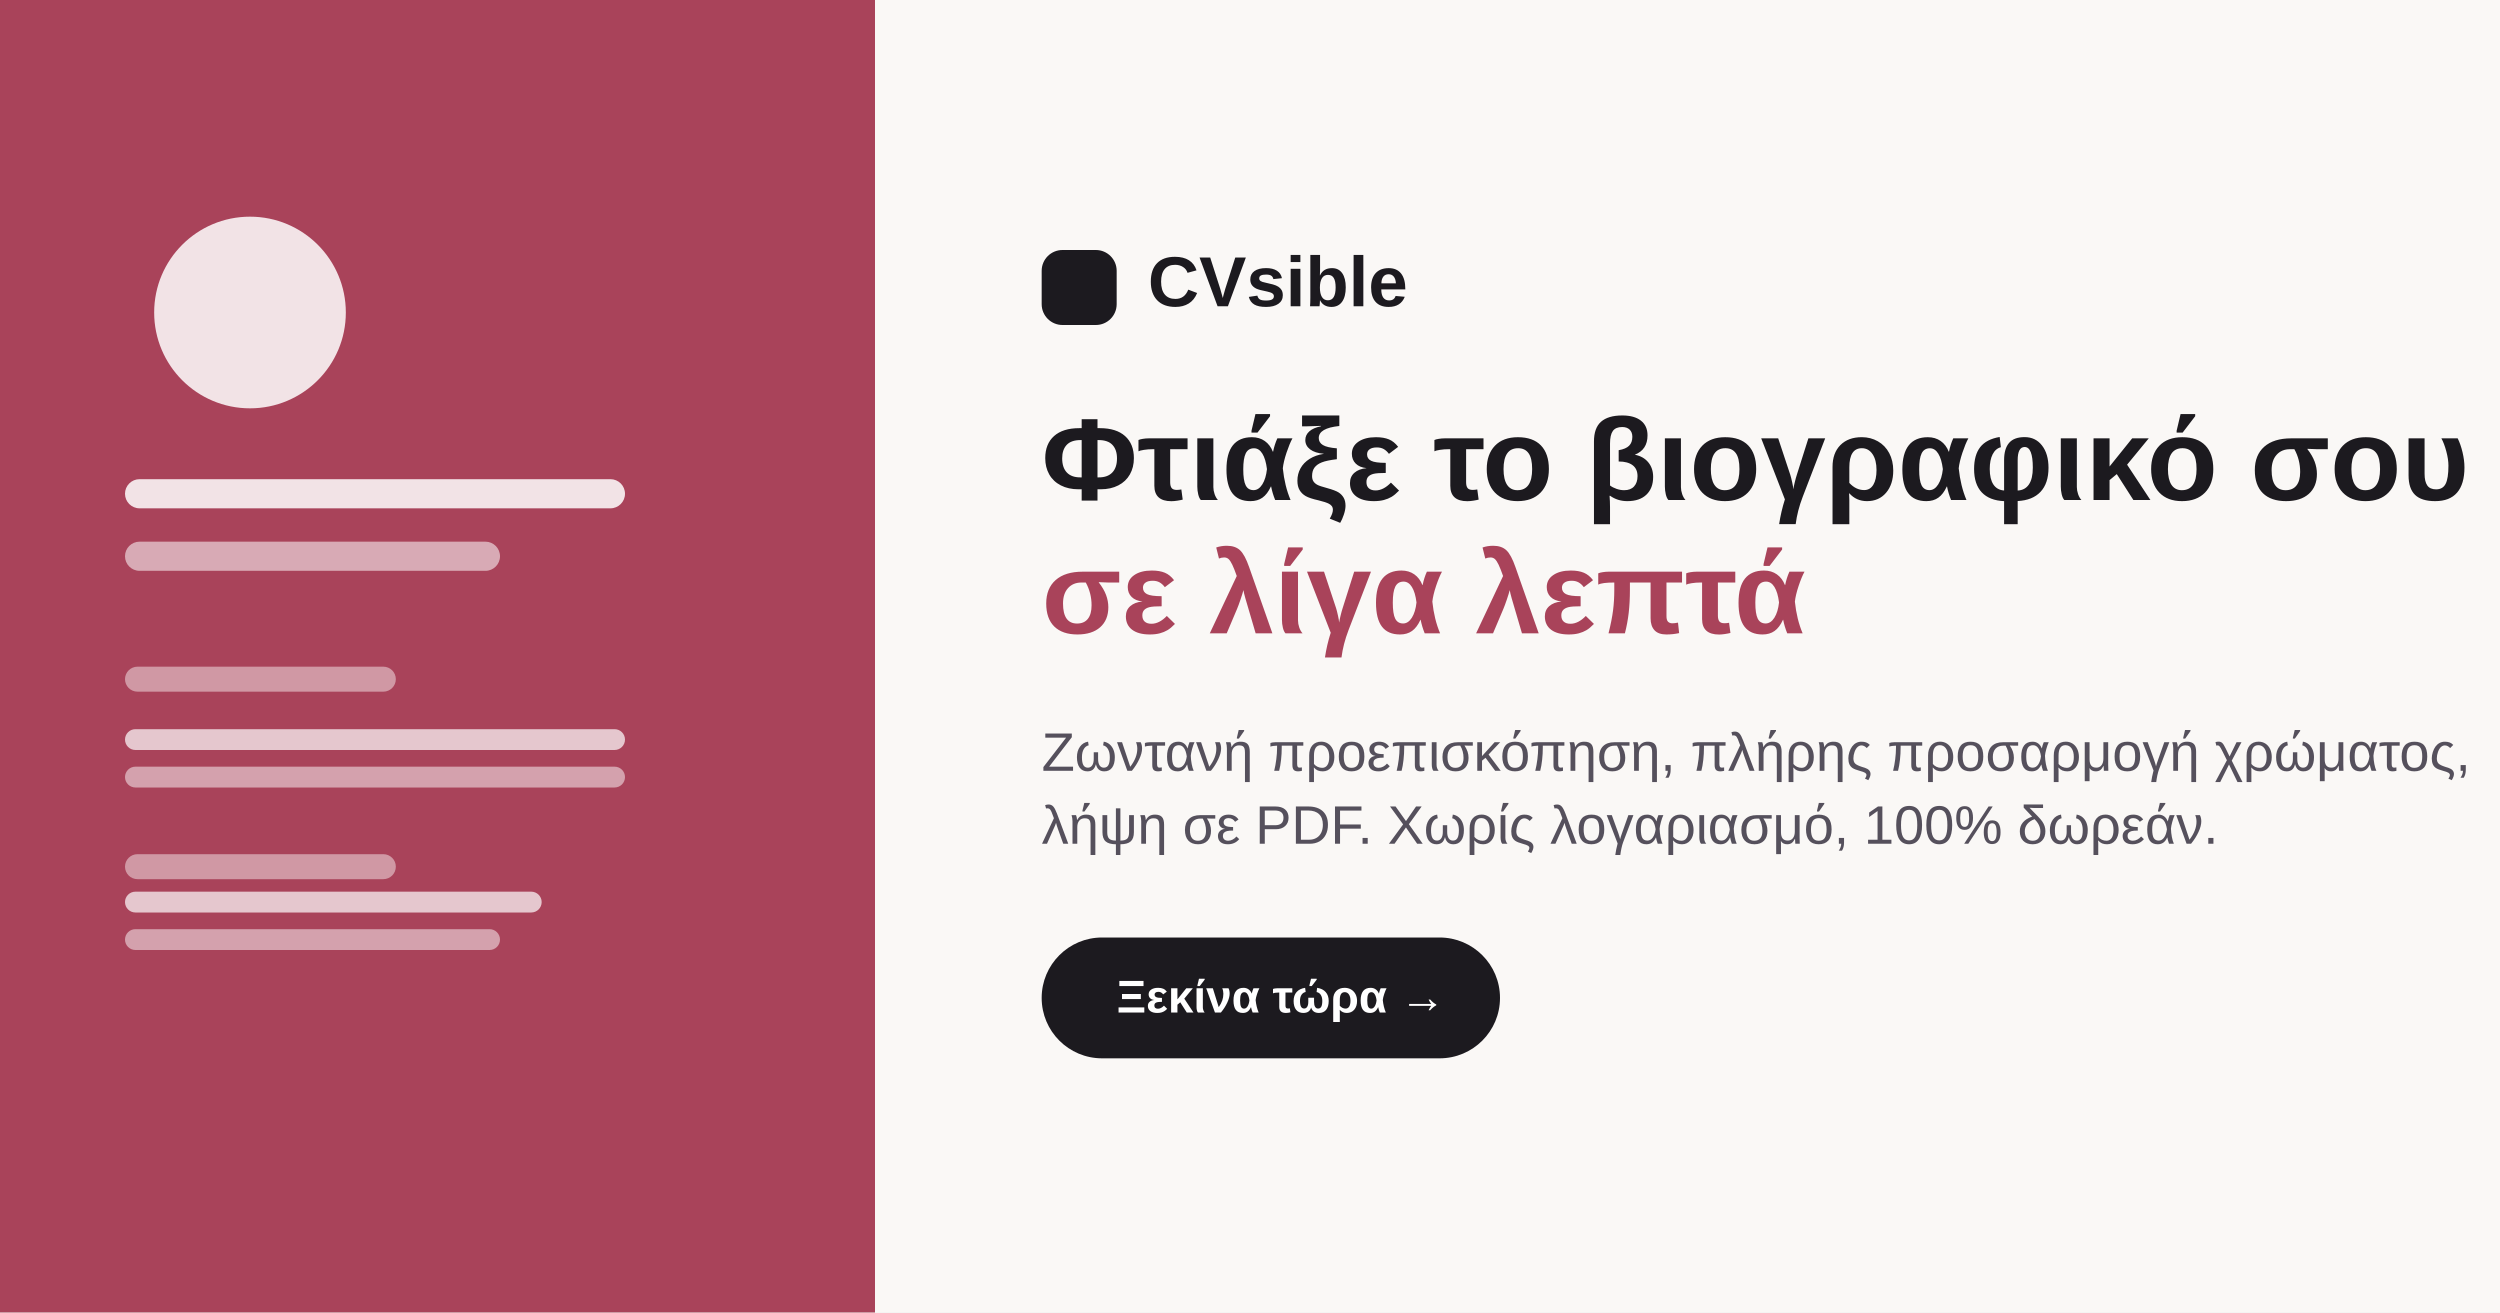
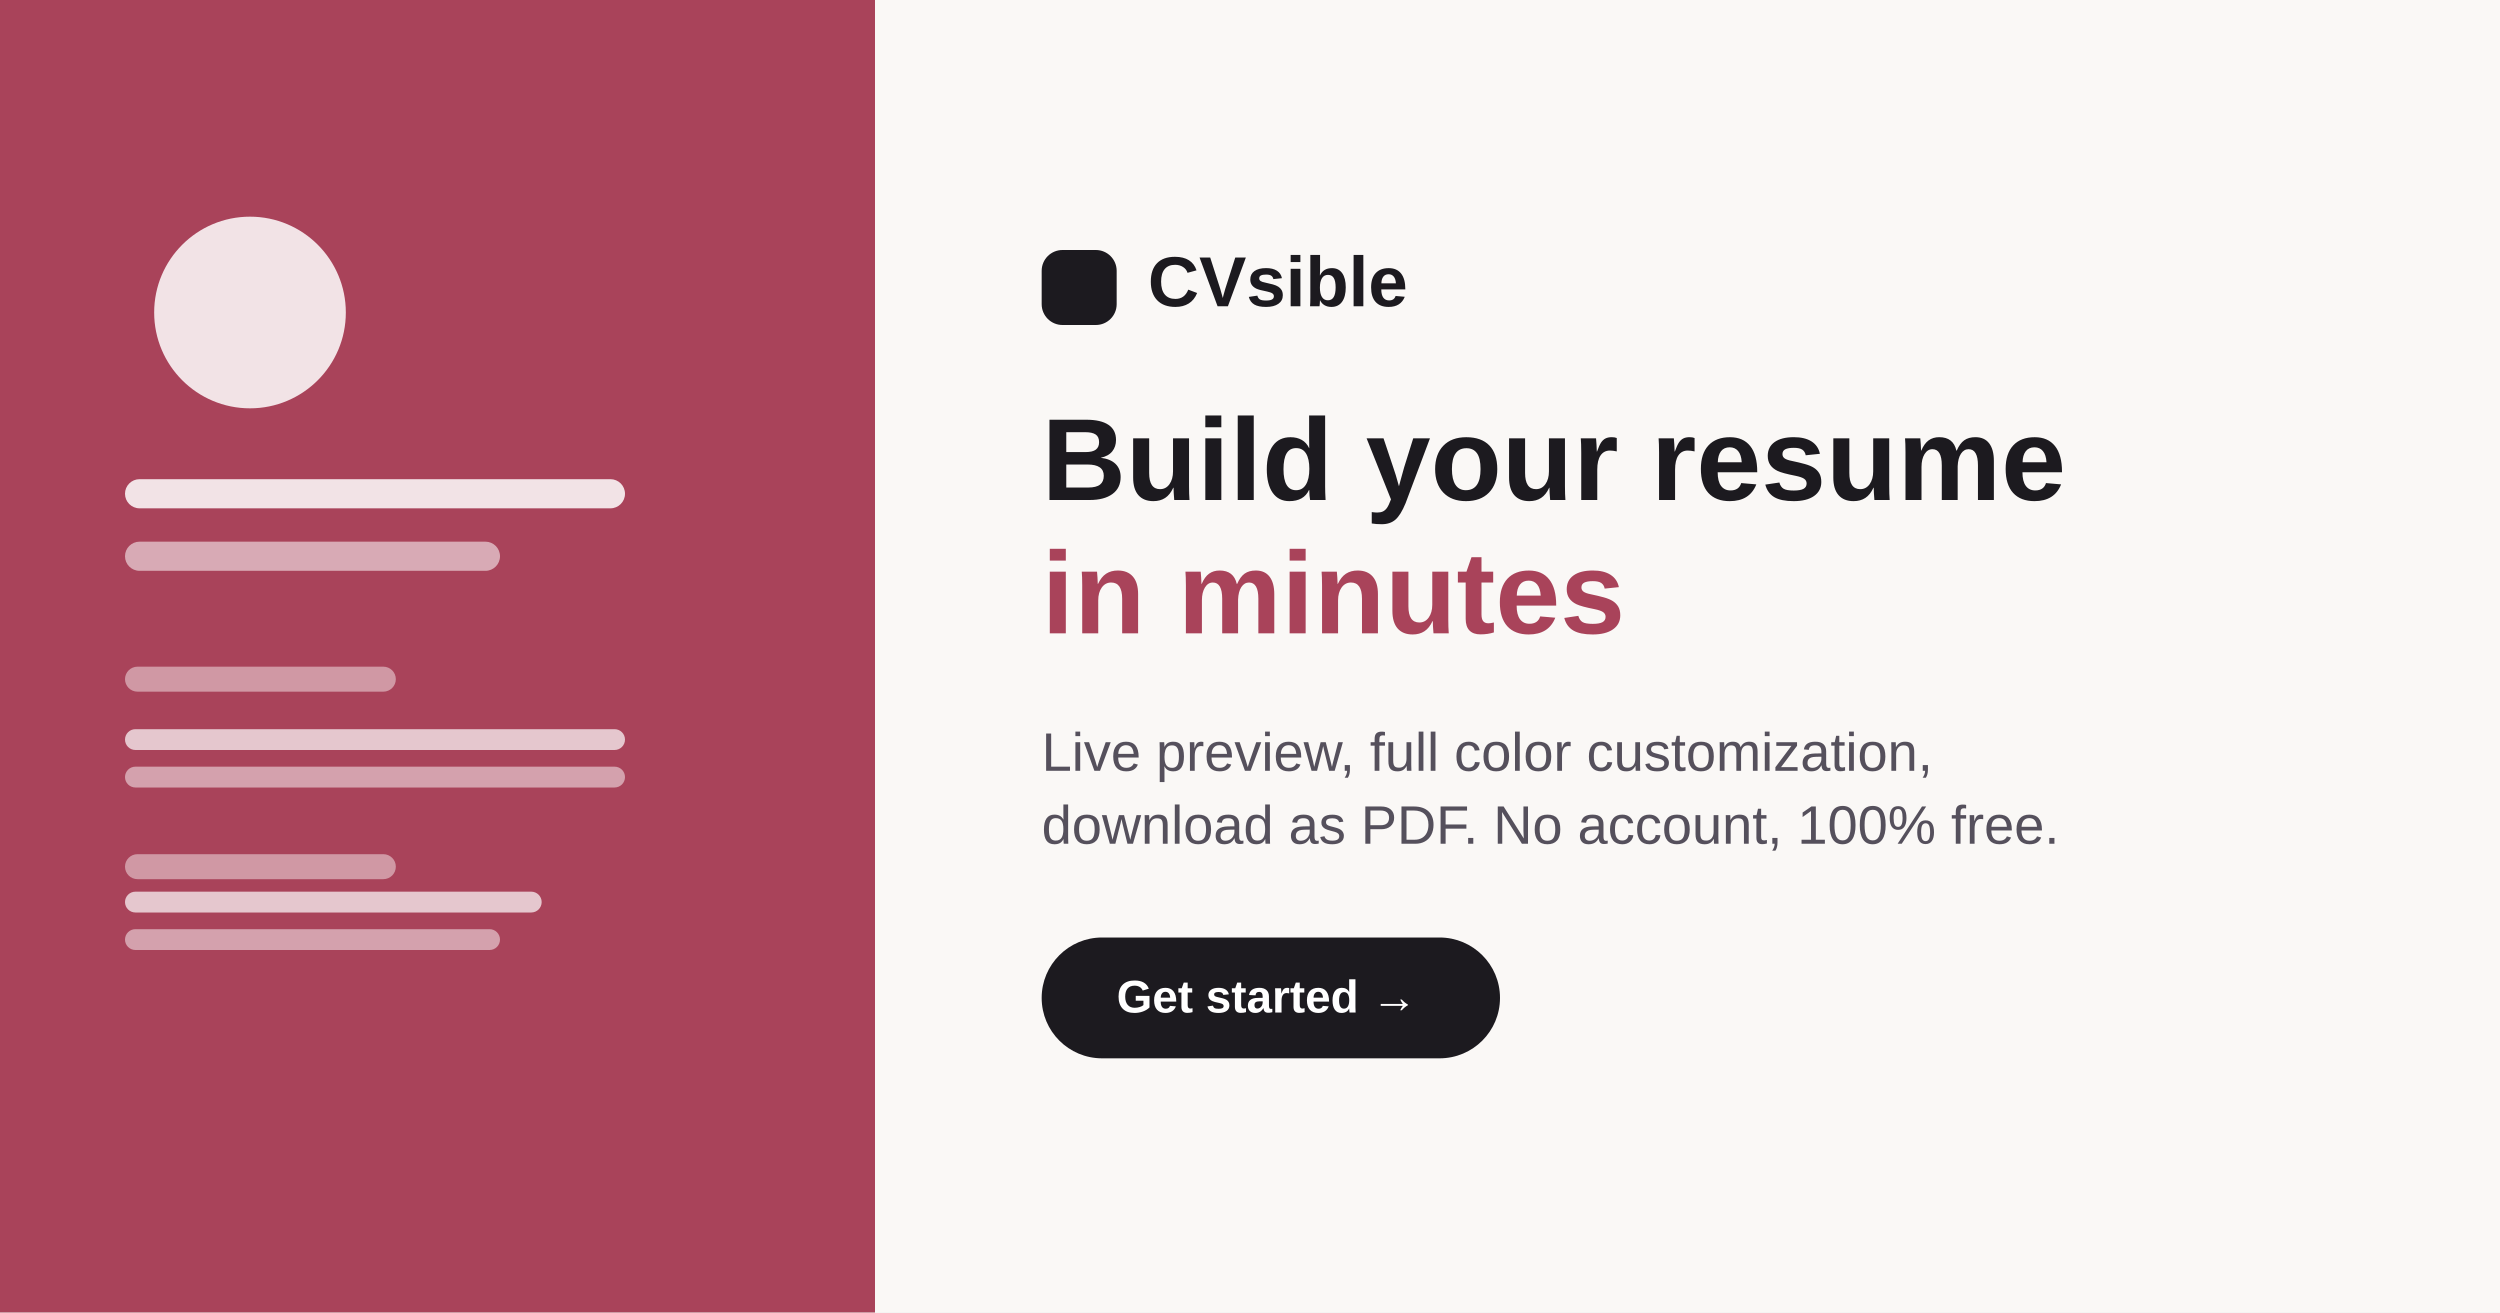
<svg xmlns="http://www.w3.org/2000/svg" width="1200" height="630" viewBox="0 0 1200 630">
  <rect width="1200" height="630" fill="#faf8f6" />
  <rect x="0" y="0" width="420" height="630" fill="#a9435a" />
  <circle cx="120" cy="150" r="46" fill="rgba(255,255,255,0.85)" />
  <rect x="60" y="230" width="240" height="14" rx="7" fill="rgba(255,255,255,0.85)" />
  <rect x="60" y="260" width="180" height="14" rx="7" fill="rgba(255,255,255,0.55)" />
  <rect x="60" y="320" width="130" height="12" rx="6" fill="rgba(255,255,255,0.45)" />
  <rect x="60" y="350" width="240" height="10" rx="5" fill="rgba(255,255,255,0.7)" />
  <rect x="60" y="368" width="240" height="10" rx="5" fill="rgba(255,255,255,0.5)" />
  <rect x="60" y="410" width="130" height="12" rx="6" fill="rgba(255,255,255,0.45)" />
  <rect x="60" y="428" width="200" height="10" rx="5" fill="rgba(255,255,255,0.7)" />
  <rect x="60" y="446" width="180" height="10" rx="5" fill="rgba(255,255,255,0.5)" />
  <rect x="500" y="120" width="36" height="36" rx="10" fill="#1c1a1f" />
  <text x="551" y="147" font-family="Segoe UI, Arial, sans-serif" font-size="34" font-weight="700" fill="#1c1a1f">CVsible</text>
-   <text x="500" y="240" font-family="Segoe UI, Arial, sans-serif" font-size="56" font-weight="700" fill="#1c1a1f">Φτιάξε το βιογραφικό σου</text>
-   <text x="500" y="304" font-family="Segoe UI, Arial, sans-serif" font-size="56" font-weight="700" fill="#a9435a">σε λίγα λεπτά</text>
-   <text x="500" y="370" font-family="Segoe UI, Arial, sans-serif" font-size="26" fill="#55505c">Ζωντανή προεπισκόπηση, πλήρης προσαρμογή χρώματος,</text>
-   <text x="500" y="405" font-family="Segoe UI, Arial, sans-serif" font-size="26" fill="#55505c">λήψη σε PDF. Χωρίς λογαριασμό, 100% δωρεάν.</text>
+   <text x="500" y="240" font-family="Segoe UI, Arial, sans-serif" font-size="56" font-weight="700" fill="#1c1a1f">Build your resume</text>
+   <text x="500" y="304" font-family="Segoe UI, Arial, sans-serif" font-size="56" font-weight="700" fill="#a9435a">in minutes</text>
+   <text x="500" y="370" font-family="Segoe UI, Arial, sans-serif" font-size="26" fill="#55505c">Live preview, full color customization,</text>
+   <text x="500" y="405" font-family="Segoe UI, Arial, sans-serif" font-size="26" fill="#55505c">download as PDF. No account, 100% free.</text>
  <rect x="500" y="450" width="220" height="58" rx="29" fill="#1c1a1f" />
-   <text x="536" y="486" font-family="Segoe UI, Arial, sans-serif" font-size="22" font-weight="600" fill="#ffffff">Ξεκίνα τώρα →</text>
+   <text x="536" y="486" font-family="Segoe UI, Arial, sans-serif" font-size="22" font-weight="600" fill="#ffffff">Get started →</text>
</svg>
